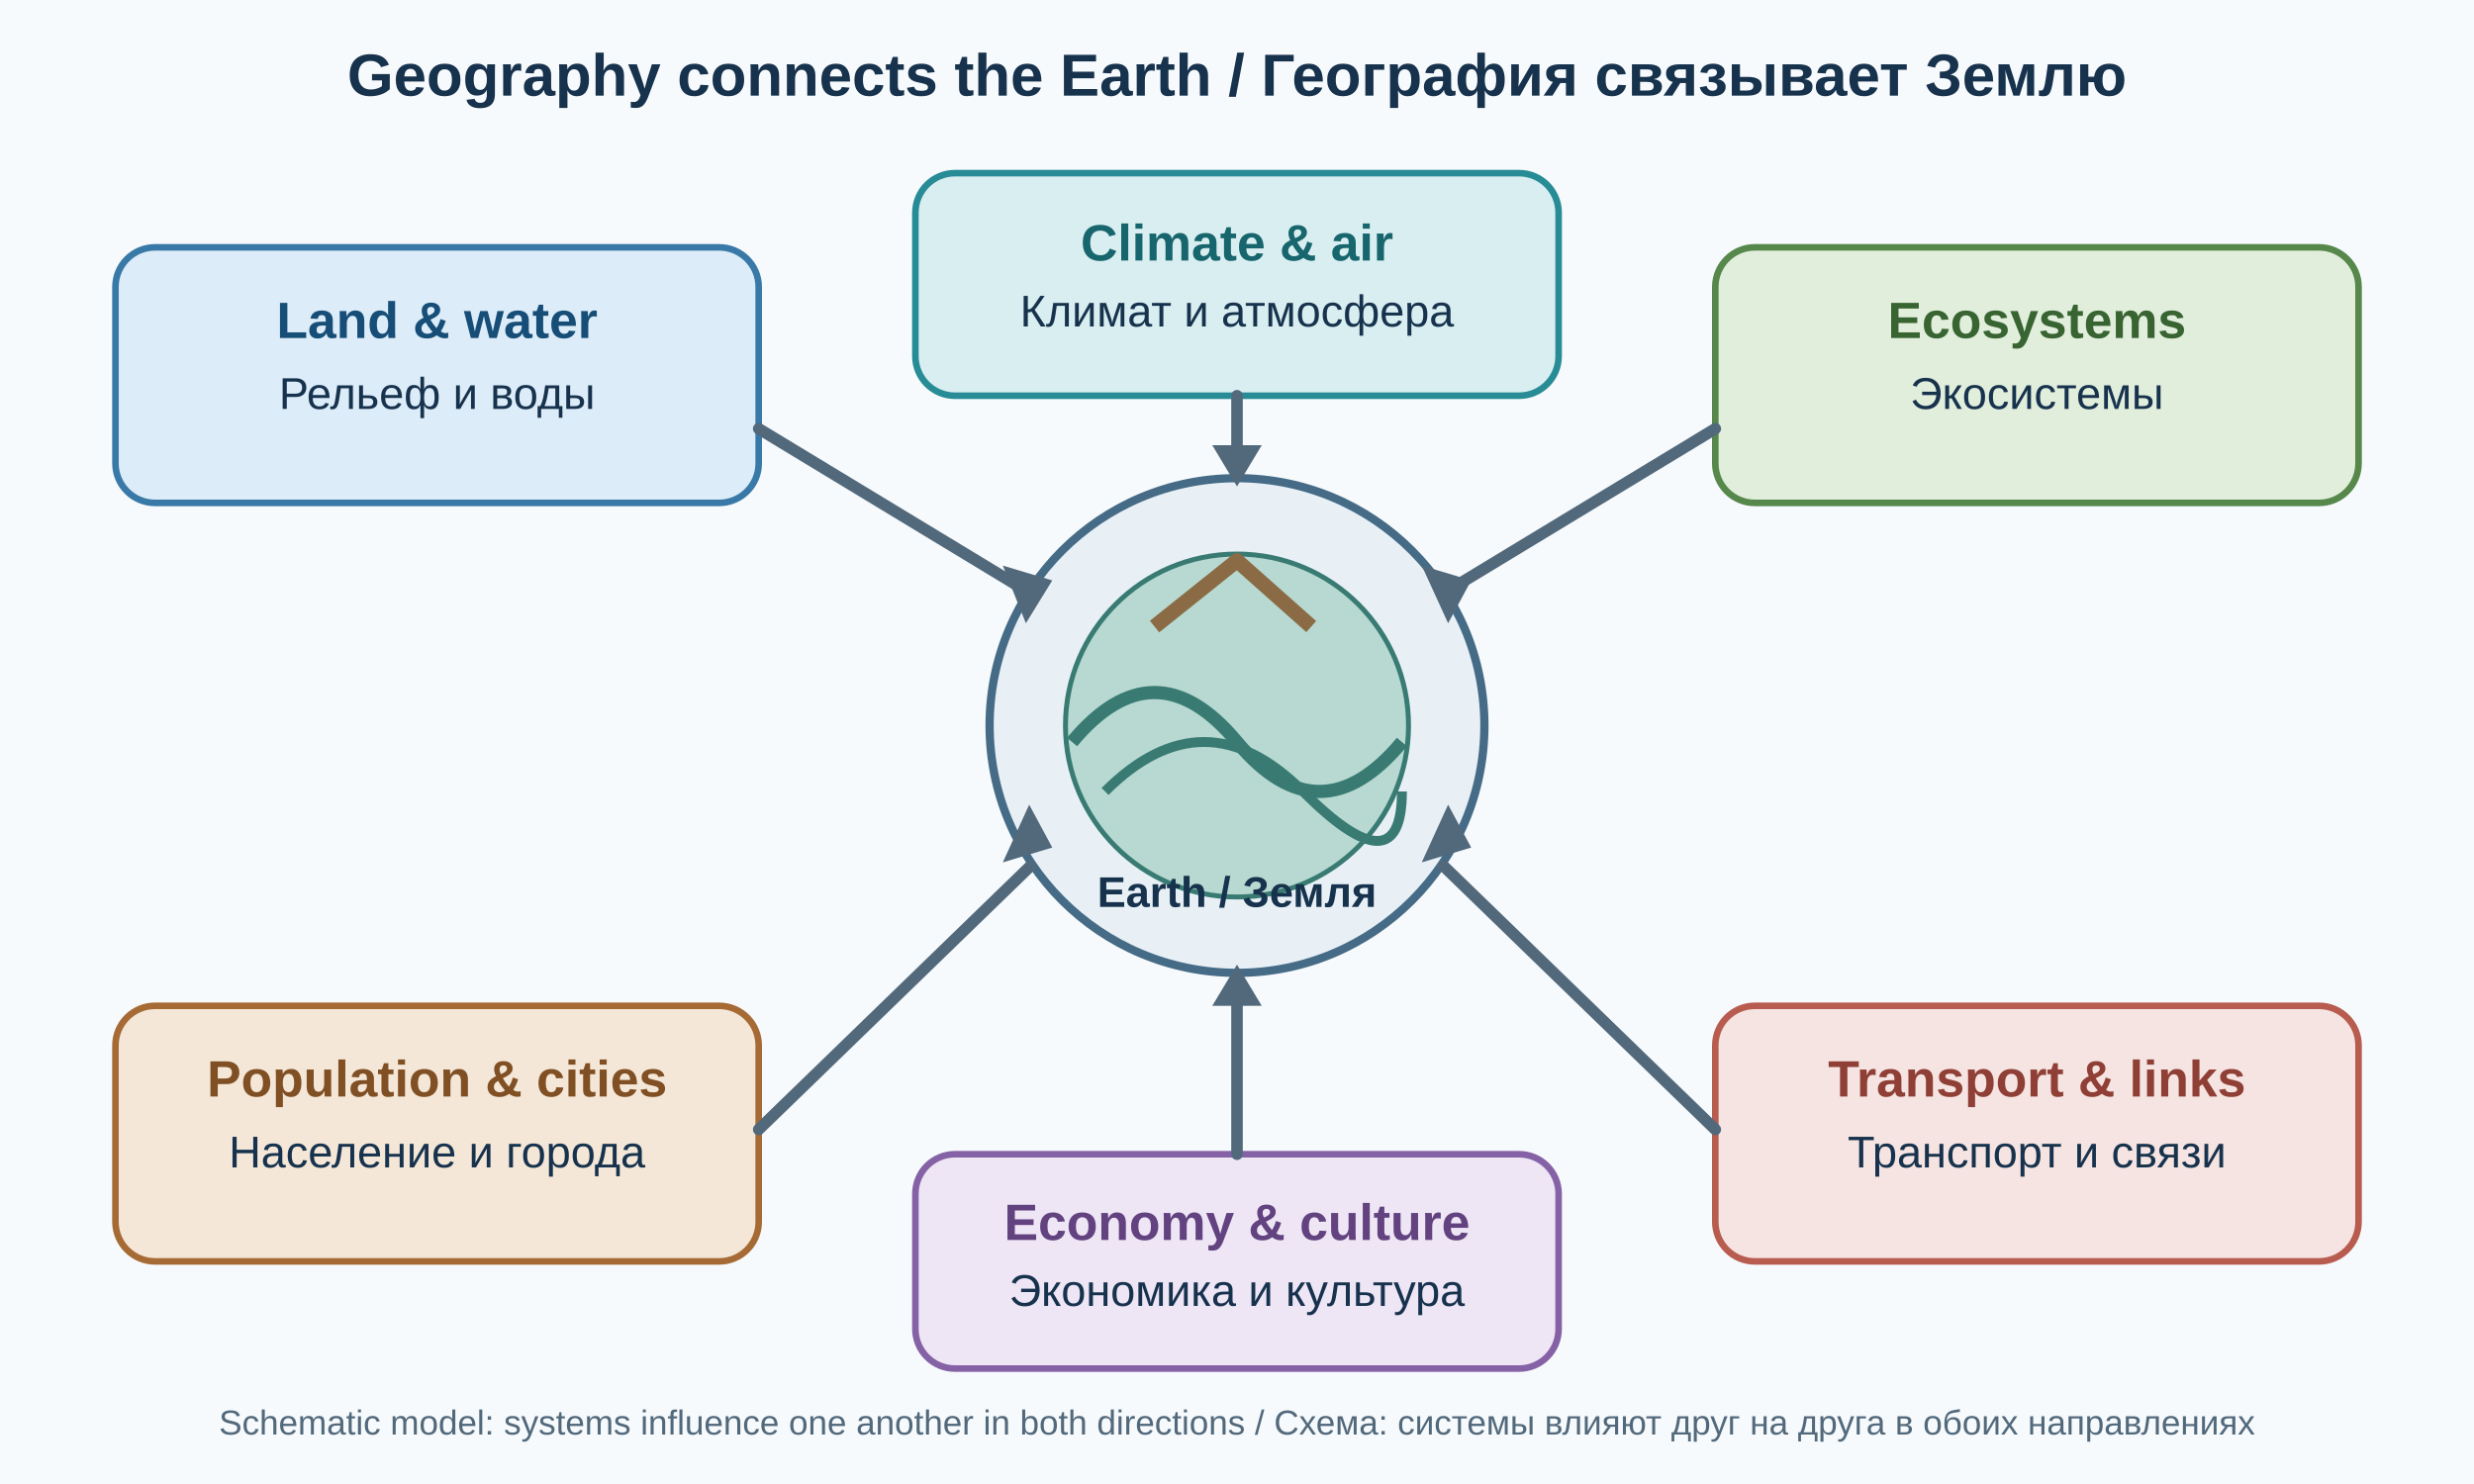
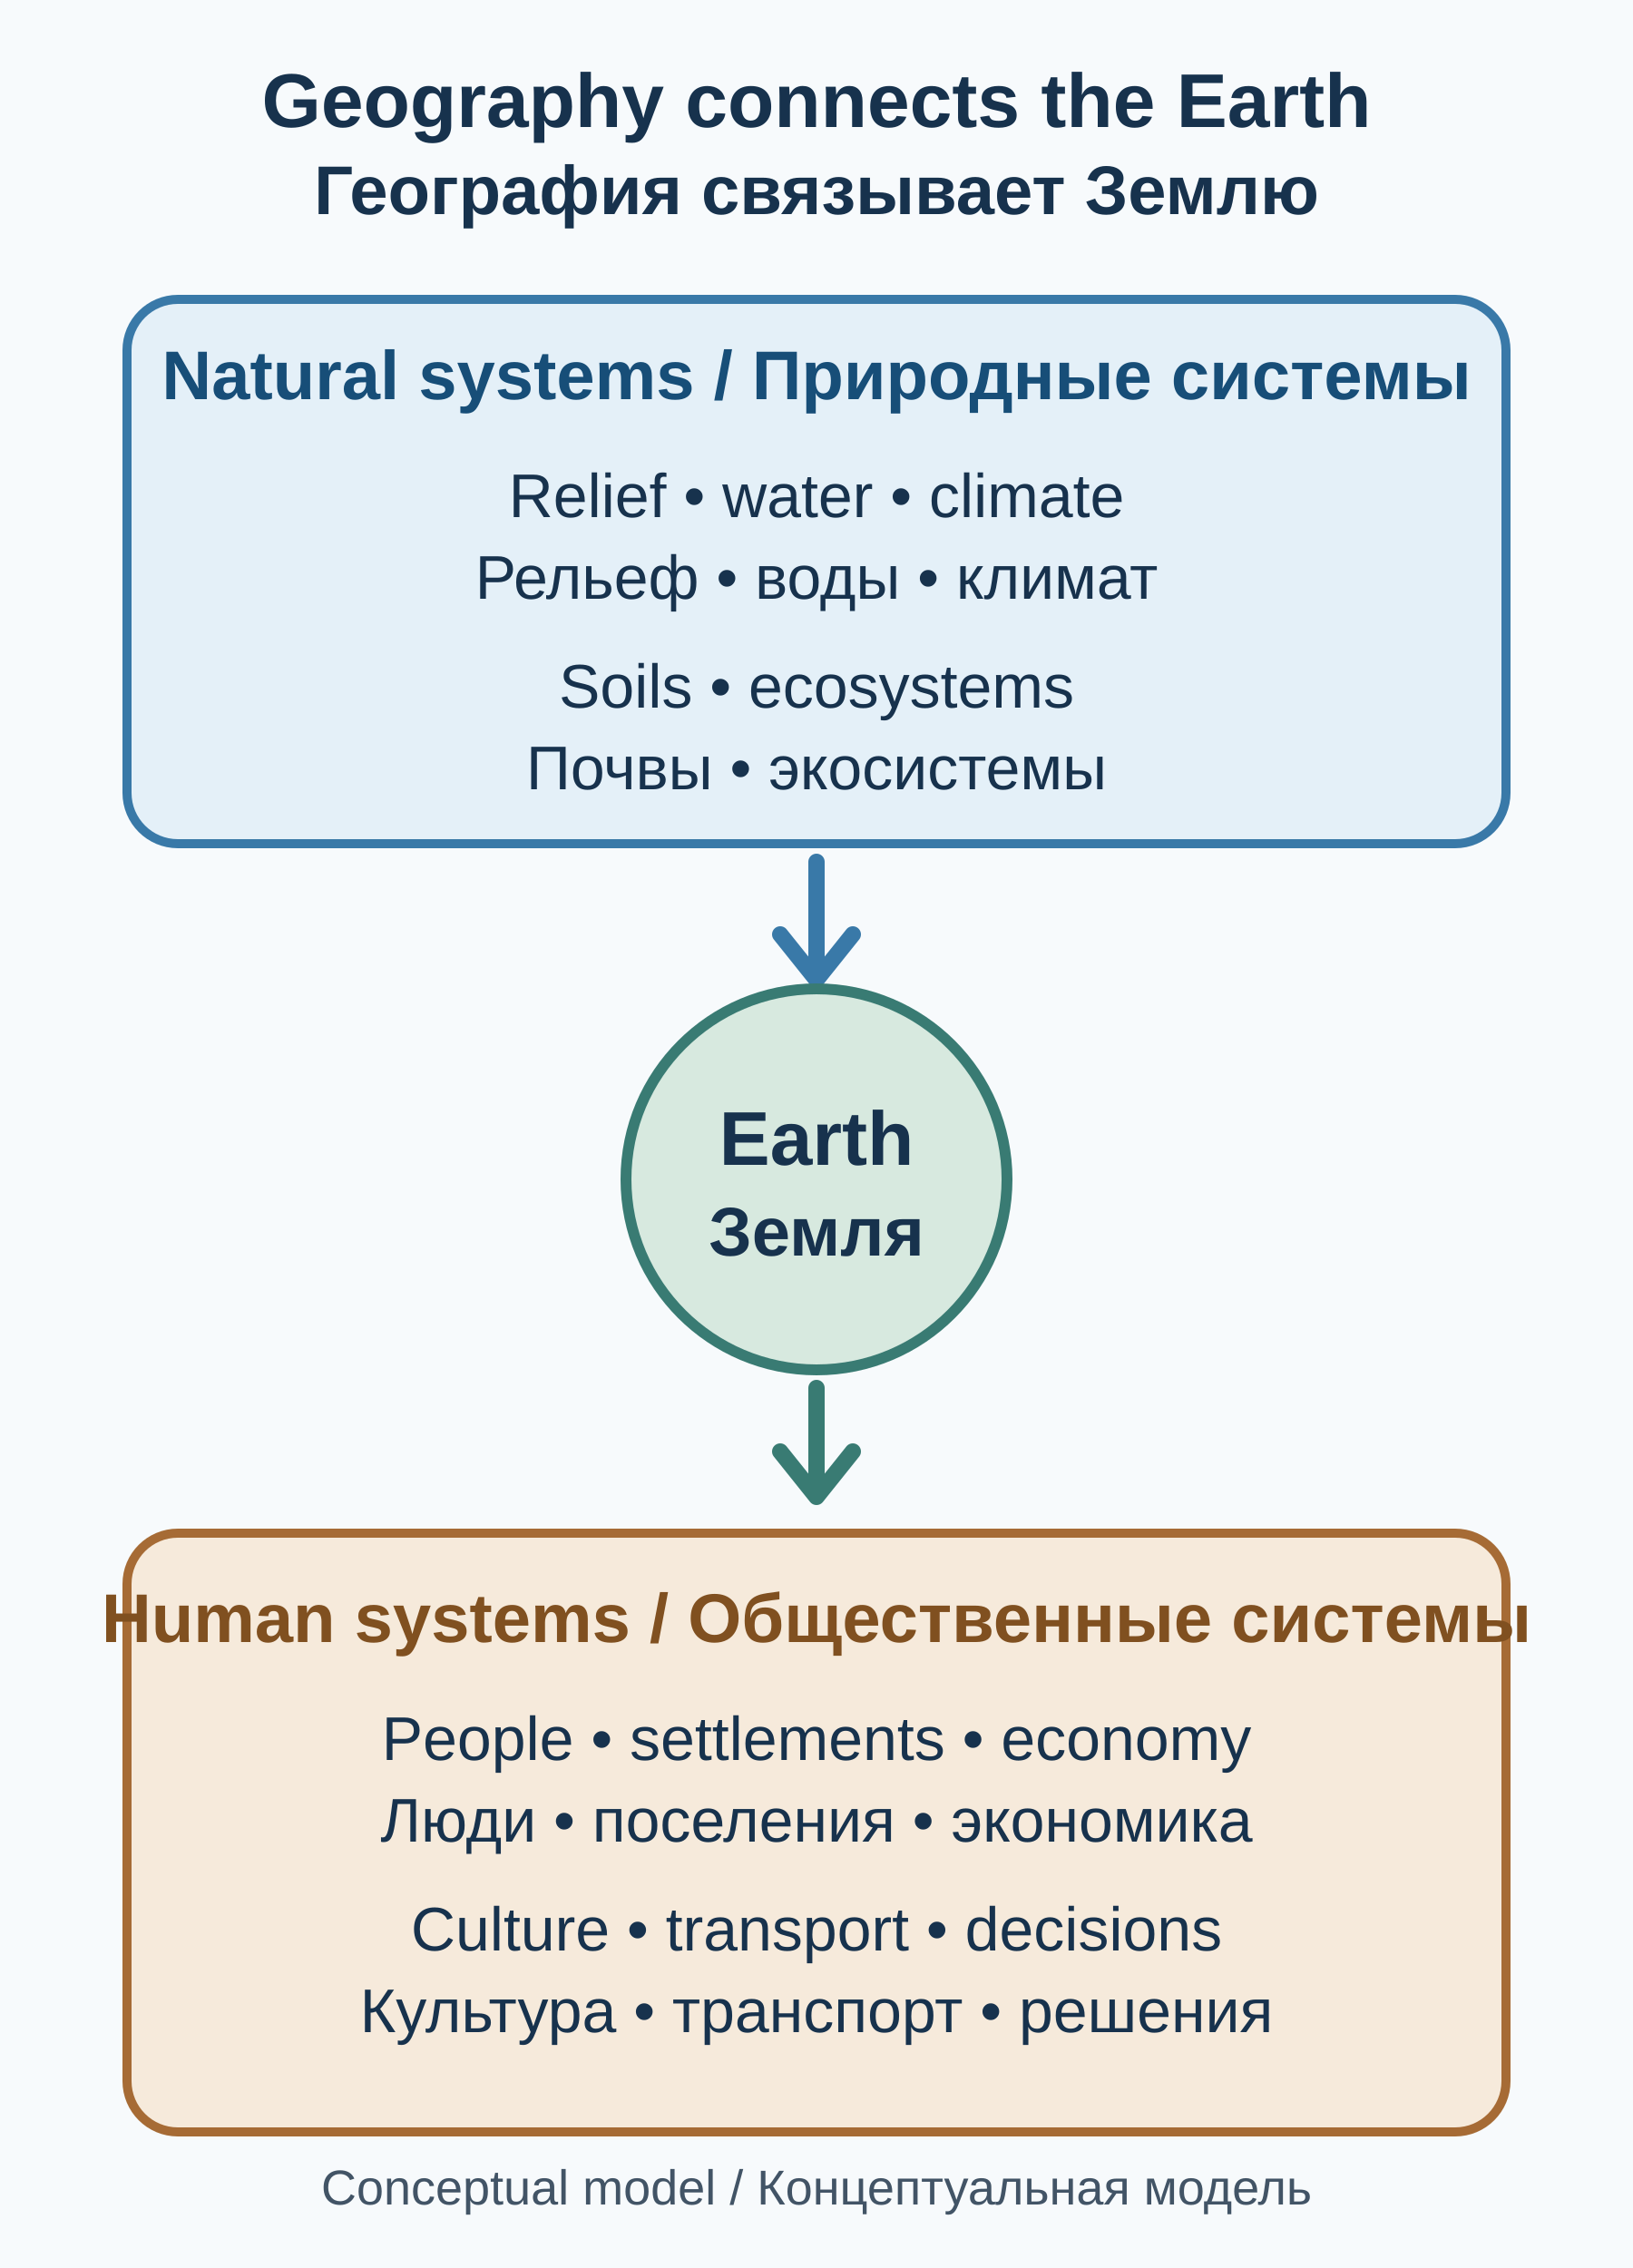
- <svg xmlns="http://www.w3.org/2000/svg" width="1500" height="900" viewBox="0 0 1500 900" role="img" aria-labelledby="t d">
-   <rect width="1500" height="900" fill="#f7fafc" />
-   <text x="750" y="58" text-anchor="middle" font-family="Arial,sans-serif" font-size="36" font-weight="700" fill="#17324d">Geography connects the Earth / География связывает Землю</text>
-   <circle cx="750" cy="440" r="150" fill="#e8f0f6" stroke="#456b86" stroke-width="5" />
-   <circle cx="750" cy="440" r="104" fill="#b7d9d1" stroke="#397b73" stroke-width="3" />
-   <path d="M650 450 Q700 390 750 450 T850 450" fill="none" stroke="#397b73" stroke-width="8" />
-   <path d="M670 480 Q730 420 790 480 T850 480" fill="none" stroke="#397b73" stroke-width="6" />
-   <path d="M700 380l50-40 45 40" fill="none" stroke="#8a6b45" stroke-width="9" stroke-linejoin="round" />
-   <text x="750" y="550" text-anchor="middle" font-family="Arial,sans-serif" font-size="26" font-weight="700" fill="#17324d">Earth / Земля</text>
-   <g font-family="Arial,sans-serif" text-anchor="middle">
-     <rect x="70" y="150" width="390" height="155" rx="24" fill="#dcecf8" stroke="#3979a8" stroke-width="4" />
-     <text x="265" y="205" font-size="31" font-weight="700" fill="#174e78">Land &amp; water</text>
-     <text x="265" y="248" font-size="27" fill="#17324d">Рельеф и воды</text>
-     <rect x="555" y="105" width="390" height="135" rx="24" fill="#d9eef0" stroke="#278c96" stroke-width="4" />
-     <text x="750" y="158" font-size="31" font-weight="700" fill="#17656d">Climate &amp; air</text>
-     <text x="750" y="198" font-size="27" fill="#17324d">Климат и атмосфера</text>
-     <rect x="1040" y="150" width="390" height="155" rx="24" fill="#e1eedc" stroke="#56874b" stroke-width="4" />
-     <text x="1235" y="205" font-size="31" font-weight="700" fill="#386432">Ecosystems</text>
-     <text x="1235" y="248" font-size="27" fill="#17324d">Экосистемы</text>
-     <rect x="70" y="610" width="390" height="155" rx="24" fill="#f4e7d8" stroke="#a66b35" stroke-width="4" />
-     <text x="265" y="665" font-size="31" font-weight="700" fill="#805024">Population &amp; cities</text>
-     <text x="265" y="708" font-size="27" fill="#17324d">Население и города</text>
-     <rect x="555" y="700" width="390" height="130" rx="24" fill="#eee5f5" stroke="#8562a6" stroke-width="4" />
-     <text x="750" y="752" font-size="31" font-weight="700" fill="#62427f">Economy &amp; culture</text>
-     <text x="750" y="792" font-size="27" fill="#17324d">Экономика и культура</text>
-     <rect x="1040" y="610" width="390" height="155" rx="24" fill="#f5e4e1" stroke="#b85c50" stroke-width="4" />
-     <text x="1235" y="665" font-size="31" font-weight="700" fill="#8f3f36">Transport &amp; links</text>
-     <text x="1235" y="708" font-size="27" fill="#17324d">Транспорт и связи</text>
+ <svg xmlns="http://www.w3.org/2000/svg" width="900" height="1250" viewBox="0 0 900 1250" role="img" aria-labelledby="title desc">
+   <rect width="900" height="1250" fill="#f7fafc" />
+   <g font-family="Arial,sans-serif" text-anchor="middle" fill="#17324d">
+     <text x="450" y="70" font-size="42" font-weight="700">Geography connects the Earth</text>
+     <text x="450" y="118" font-size="38" font-weight="700">География связывает Землю</text>
+     <rect x="70" y="165" width="760" height="300" rx="28" fill="#e4f0f8" stroke="#3979a8" stroke-width="5" />
+     <text x="450" y="220" font-size="38" font-weight="700" fill="#174e78">Natural systems / Природные системы</text>
+     <text x="450" y="285" font-size="34">Relief • water • climate</text>
+     <text x="450" y="330" font-size="34">Рельеф • воды • климат</text>
+     <text x="450" y="390" font-size="34">Soils • ecosystems</text>
+     <text x="450" y="435" font-size="34">Почвы • экосистемы</text>
+     <path d="M450 475V535 M430 515L450 540L470 515" fill="none" stroke="#3979a8" stroke-width="9" stroke-linecap="round" stroke-linejoin="round" />
+     <circle cx="450" cy="650" r="105" fill="#d7e9df" stroke="#397b73" stroke-width="6" />
+     <text x="450" y="642" font-size="42" font-weight="700">Earth</text>
+     <text x="450" y="692" font-size="38" font-weight="700">Земля</text>
+     <path d="M450 765V820 M430 800L450 825L470 800" fill="none" stroke="#397b73" stroke-width="9" stroke-linecap="round" stroke-linejoin="round" />
+     <rect x="70" y="845" width="760" height="330" rx="28" fill="#f6eadb" stroke="#a66b35" stroke-width="5" />
+     <text x="450" y="905" font-size="38" font-weight="700" fill="#805020">Human systems / Общественные системы</text>
+     <text x="450" y="970" font-size="34">People • settlements • economy</text>
+     <text x="450" y="1015" font-size="34">Люди • поселения • экономика</text>
+     <text x="450" y="1075" font-size="34">Culture • transport • decisions</text>
+     <text x="450" y="1120" font-size="34">Культура • транспорт • решения</text>
+     <text x="450" y="1215" font-size="27" fill="#425466">Conceptual model / Концептуальная модель</text>
  </g>
-   <g fill="none" stroke="#52697c" stroke-width="7" stroke-linecap="round">
-     <path d="M460 260L625 360" />
-     <path d="M750 240V286" />
-     <path d="M1040 260L875 360" />
-     <path d="M460 685L625 525" />
-     <path d="M750 700V594" />
-     <path d="M1040 685L875 525" />
-   </g>
-   <g fill="#52697c">
-     <path d="M608 343l30 9-16 26z" />
-     <path d="M735 270l15 25 15-25z" />
-     <path d="M862 343l30 9-14 26z" />
-     <path d="M608 523l30-9-14-26z" />
-     <path d="M735 610l15-25 15 25z" />
-     <path d="M862 523l30-9-14-26z" />
-   </g>
-   <text x="750" y="870" text-anchor="middle" font-family="Arial,sans-serif" font-size="21" fill="#52697c">Schematic model: systems influence one another in both directions / Схема: системы влияют друг на друга в обоих направлениях</text>
</svg>
